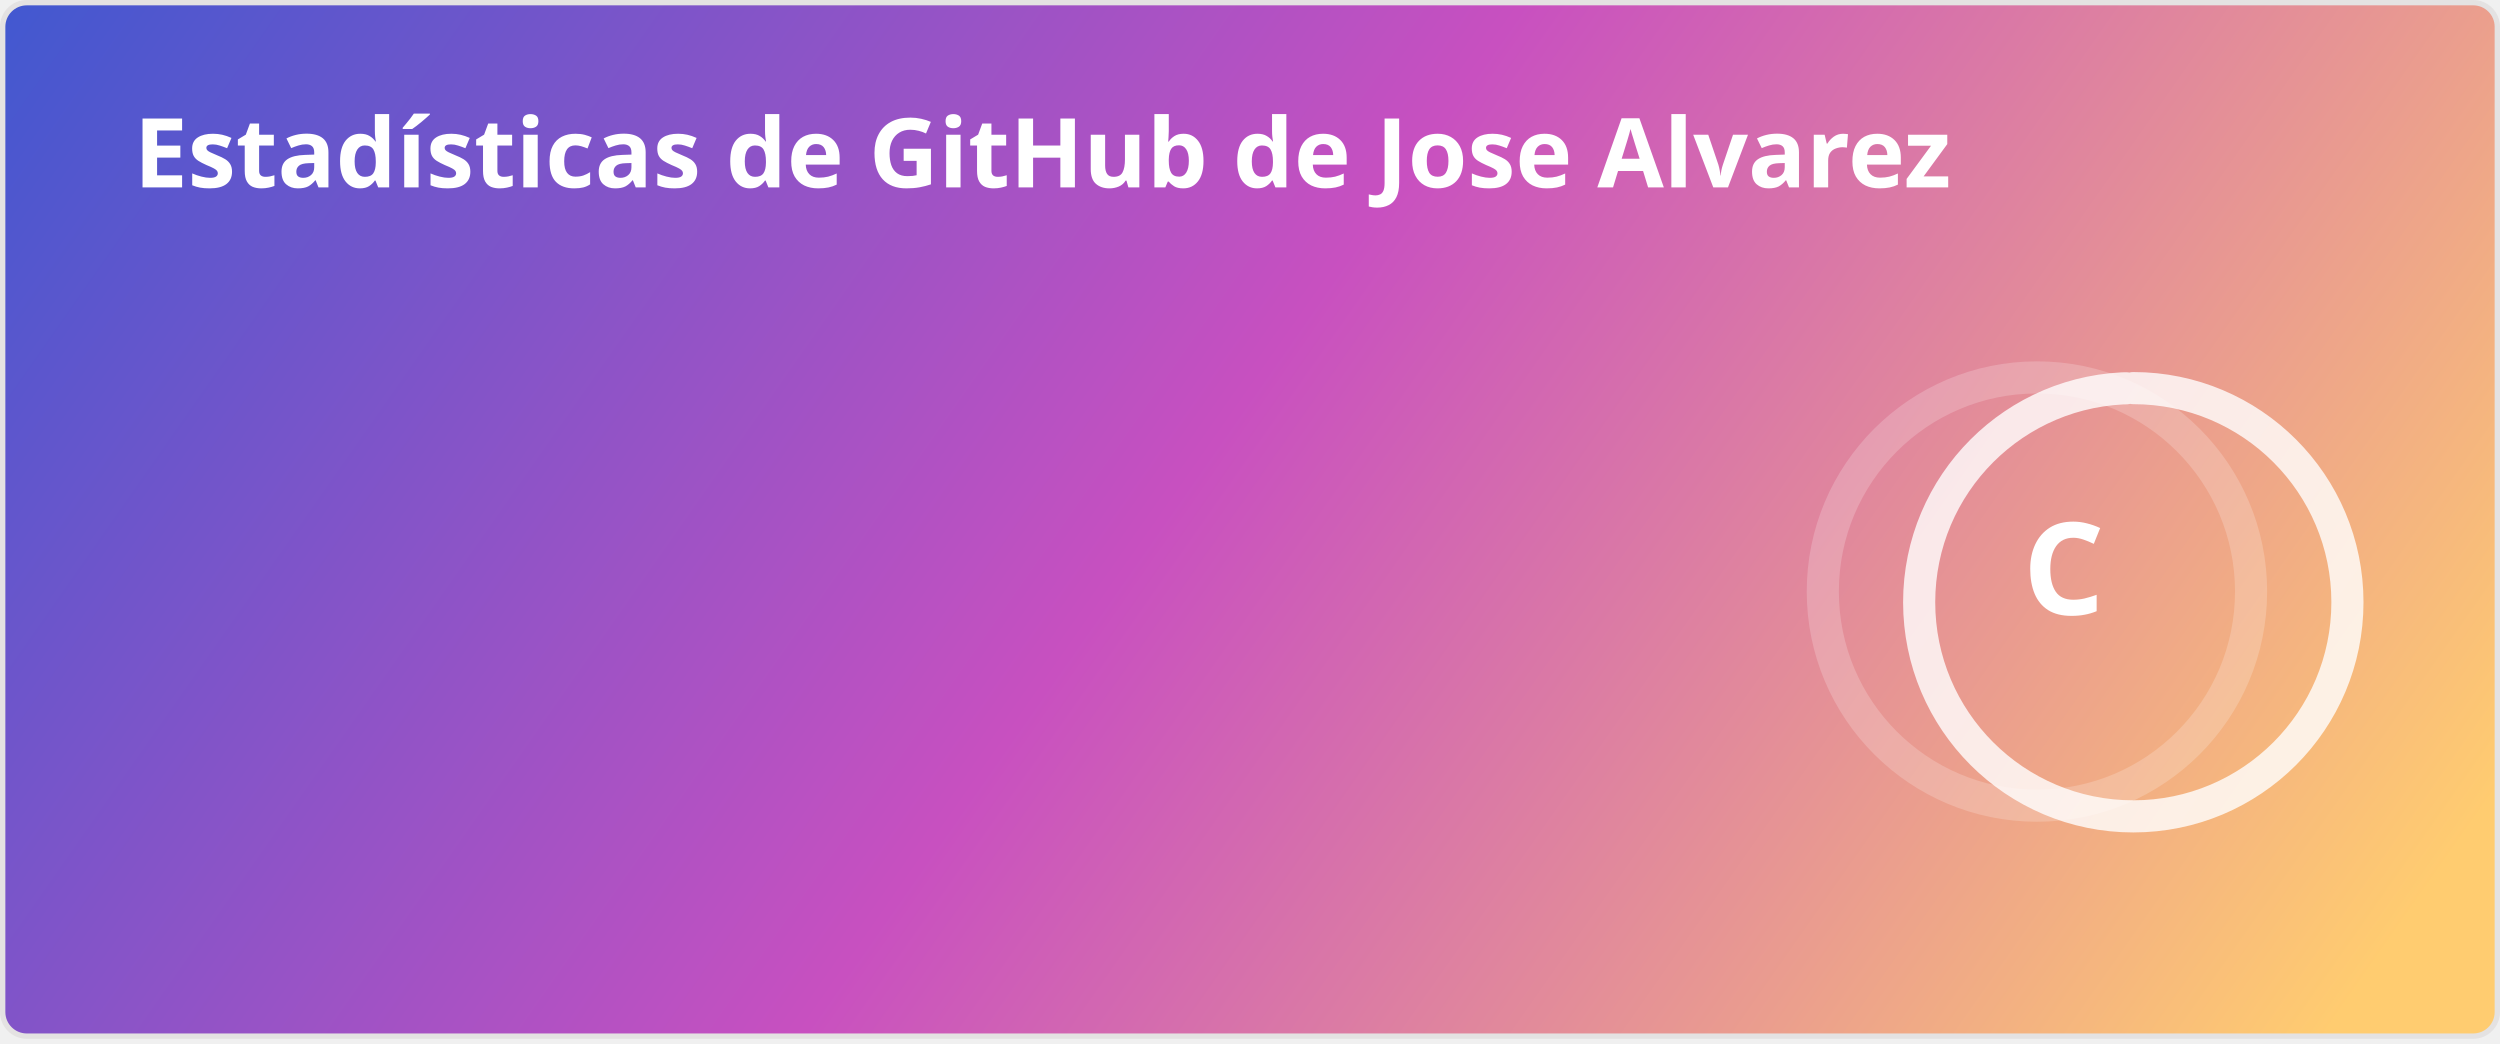
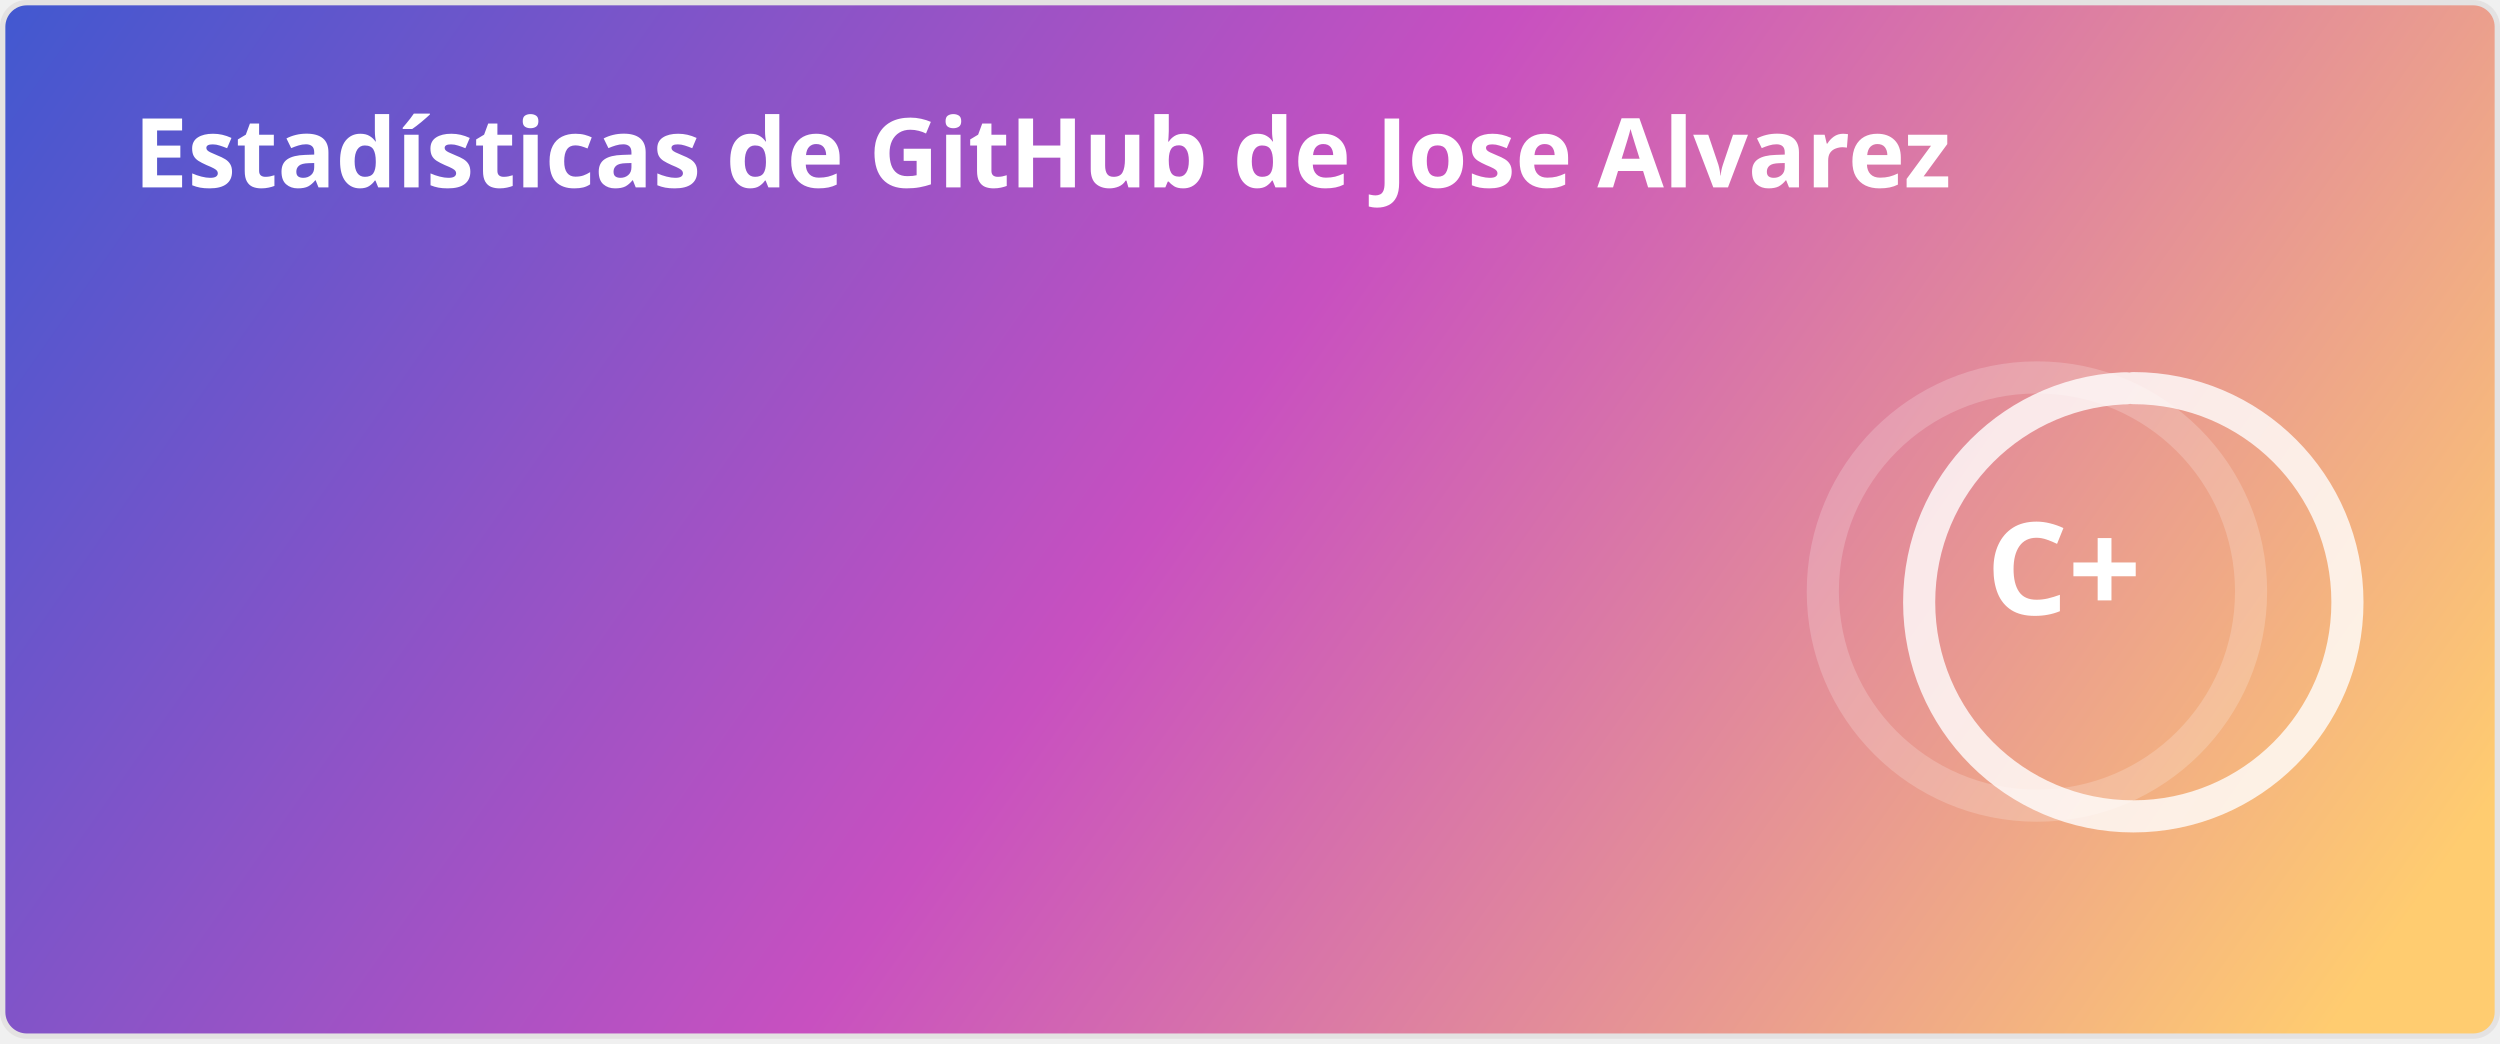
<svg xmlns="http://www.w3.org/2000/svg" width="467" height="195" viewBox="0 0 467 195" fill="none" role="img" aria-labelledby="descId">
  <style>
          .header {
            font: 600 18px 'Segoe UI', Ubuntu, Sans-Serif;
            fill: #ffffff;
            animation: fadeInAnimation 0.8s ease-in-out forwards;
          }
          @supports(-moz-appearance: auto) {
            /* Selector detects Firefox */
            .header { font-size: 15.5px; }
          }
          
    .stat {
      font: 600 14px 'Segoe UI', Ubuntu, "Helvetica Neue", Sans-Serif; fill: #ffffff;
    }
    @supports(-moz-appearance: auto) {
      /* Selector detects Firefox */
      .stat { font-size:12px; }
    }
    .stagger {
      opacity: 0;
      animation: fadeInAnimation 0.3s ease-in-out forwards;
    }
    .rank-text {
      font: 800 24px 'Segoe UI', Ubuntu, Sans-Serif; fill: #ffffff;
      animation: scaleInAnimation 0.3s ease-in-out forwards;
    }
    .rank-percentile-header {
      font-size: 14px;
    }
    .rank-percentile-text {
      font-size: 16px;
    }
    
    .not_bold { font-weight: 400 }
    .bold { font-weight: 700 }
    .icon {
      fill: #ffffff;
      display: block;
    }

    .rank-circle-rim {
      stroke: #ffffff;
      fill: none;
      stroke-width: 6;
      opacity: 0.2;
    }
    .rank-circle {
      stroke: #ffffff;
      stroke-dasharray: 250;
      fill: none;
      stroke-width: 6;
      stroke-linecap: round;
      opacity: 0.8;
      transform-origin: -10px 8px;
      transform: rotate(-90deg);
      animation: rankAnimation 1s forwards ease-in-out;
    }
    
    @keyframes rankAnimation {
      from {
        stroke-dashoffset: 251.327;
      }
      to {
-         stroke-dashoffset: 229.581;
+         stroke-dashoffset: 213.546;
      }
    }
  
  

          
      /* Animations */
      @keyframes scaleInAnimation {
        from {
          transform: translate(-5px, 5px) scale(0);
        }
        to {
          transform: translate(-5px, 5px) scale(1);
        }
      }
      @keyframes fadeInAnimation {
        from {
          opacity: 0;
        }
        to {
          opacity: 1;
        }
      }
    
          
        </style>
  <defs>
    <linearGradient id="gradient" gradientTransform="rotate(35)" gradientUnits="userSpaceOnUse">
      <stop offset="0%" stop-color="#4158d0" />,<stop offset="50%" stop-color="#c850c0" />,<stop offset="100%" stop-color="#ffcc70" />
    </linearGradient>
  </defs>
  <rect data-testid="card-bg" x="0.5" y="0.5" rx="4.5" height="99%" stroke="#e4e2e2" width="466" fill="url(#gradient)" stroke-opacity="1" />
  <g data-testid="card-title" transform="translate(25, 35)">
    <g transform="translate(0, 0)">
      <text x="0" y="0" class="header" data-testid="header">Estadísticas de GitHub de Jose Alvarez</text>
    </g>
  </g>
  <g data-testid="main-card-body" transform="translate(0, 55)">
    <g data-testid="rank-circle" transform="translate(390.5, 47.5)">
      <circle class="rank-circle-rim" cx="-10" cy="8" r="40" />
      <circle class="rank-circle" cx="-10" cy="8" r="40" />
      <g class="rank-text">
        <text x="-5" y="3" alignment-baseline="central" dominant-baseline="central" text-anchor="middle" data-testid="level-rank-icon">
-           C
+           C+
        </text>
      </g>
    </g>
    <svg x="0" y="0">
      <g transform="translate(0, 0)">
        <g class="stagger" style="animation-delay: 450ms" transform="translate(25, 0)">
          <svg data-testid="icon" class="icon" viewBox="0 0 16 16" version="1.1" width="16" height="16">
            <path fill-rule="evenodd" d="M8 .25a.75.75 0 01.673.418l1.882 3.815 4.21.612a.75.75 0 01.416 1.279l-3.046 2.97.719 4.192a.75.75 0 01-1.088.791L8 12.347l-3.766 1.98a.75.75 0 01-1.088-.79l.72-4.194L.818 6.374a.75.75 0 01.416-1.28l4.21-.611L7.327.668A.75.75 0 018 .25zm0 2.445L6.615 5.5a.75.75 0 01-.564.41l-3.097.45 2.24 2.184a.75.75 0 01.216.664l-.528 3.084 2.769-1.456a.75.75 0 01.698 0l2.77 1.456-.53-3.084a.75.75 0 01.216-.664l2.24-2.183-3.096-.45a.75.75 0 01-.564-.41L8 2.694v.001z" />
          </svg>
          <text class="stat  bold" x="25" y="12.5">Estrellas totales:</text>
          <text class="stat  bold" x="269.01" y="12.5" data-testid="stars">1</text>
        </g>
      </g>
      <g transform="translate(0, 25)">
        <g class="stagger" style="animation-delay: 600ms" transform="translate(25, 0)">
          <svg data-testid="icon" class="icon" viewBox="0 0 16 16" version="1.1" width="16" height="16">
            <path fill-rule="evenodd" d="M1.643 3.143L.427 1.927A.25.25 0 000 2.104V5.75c0 .138.112.25.25.25h3.646a.25.25 0 00.177-.427L2.715 4.215a6.5 6.5 0 11-1.18 4.458.75.75 0 10-1.493.154 8.001 8.001 0 101.6-5.684zM7.75 4a.75.75 0 01.75.75v2.992l2.028.812a.75.75 0 01-.557 1.392l-2.5-1A.75.75 0 017 8.25v-3.5A.75.75 0 017.75 4z" />
          </svg>
          <text class="stat  bold" x="25" y="12.5">Commits totales (El año pasado):</text>
-           <text class="stat  bold" x="269.01" y="12.5" data-testid="commits">105</text>
+           <text class="stat  bold" x="269.01" y="12.5" data-testid="commits">125</text>
        </g>
      </g>
      <g transform="translate(0, 50)">
        <g class="stagger" style="animation-delay: 750ms" transform="translate(25, 0)">
          <svg data-testid="icon" class="icon" viewBox="0 0 16 16" version="1.1" width="16" height="16">
            <path fill-rule="evenodd" d="M7.177 3.073L9.573.677A.25.25 0 0110 .854v4.792a.25.25 0 01-.427.177L7.177 3.427a.25.25 0 010-.354zM3.75 2.5a.75.75 0 100 1.5.75.75 0 000-1.5zm-2.25.75a2.25 2.25 0 113 2.122v5.256a2.251 2.251 0 11-1.5 0V5.372A2.25 2.25 0 011.5 3.25zM11 2.5h-1V4h1a1 1 0 011 1v5.628a2.251 2.251 0 101.5 0V5A2.5 2.5 0 0011 2.5zm1 10.25a.75.75 0 111.5 0 .75.75 0 01-1.5 0zM3.75 12a.75.75 0 100 1.5.75.75 0 000-1.5z" />
          </svg>
          <text class="stat  bold" x="25" y="12.5">PRs totales:</text>
          <text class="stat  bold" x="269.01" y="12.5" data-testid="prs">4</text>
        </g>
      </g>
      <g transform="translate(0, 75)">
        <g class="stagger" style="animation-delay: 900ms" transform="translate(25, 0)">
          <svg data-testid="icon" class="icon" viewBox="0 0 16 16" version="1.1" width="16" height="16">
            <path fill-rule="evenodd" d="M8 1.5a6.5 6.5 0 100 13 6.5 6.5 0 000-13zM0 8a8 8 0 1116 0A8 8 0 010 8zm9 3a1 1 0 11-2 0 1 1 0 012 0zm-.25-6.25a.75.75 0 00-1.5 0v3.5a.75.75 0 001.5 0v-3.5z" />
          </svg>
          <text class="stat  bold" x="25" y="12.5">Issues totales:</text>
          <text class="stat  bold" x="269.01" y="12.5" data-testid="issues">0</text>
        </g>
      </g>
      <g transform="translate(0, 100)">
        <g class="stagger" style="animation-delay: 1050ms" transform="translate(25, 0)">
          <svg data-testid="icon" class="icon" viewBox="0 0 16 16" version="1.1" width="16" height="16">
            <path fill-rule="evenodd" d="M2 2.5A2.5 2.5 0 014.5 0h8.75a.75.75 0 01.75.75v12.5a.75.75 0 01-.75.75h-2.5a.75.75 0 110-1.5h1.75v-2h-8a1 1 0 00-.714 1.7.75.75 0 01-1.072 1.05A2.495 2.495 0 012 11.5v-9zm10.5-1V9h-8c-.356 0-.694.074-1 .208V2.5a1 1 0 011-1h8zM5 12.25v3.25a.25.25 0 00.4.2l1.45-1.087a.25.25 0 01.3 0L8.6 15.7a.25.25 0 00.4-.2v-3.25a.25.25 0 00-.25-.25h-3.5a.25.25 0 00-.25.25z" />
          </svg>
          <text class="stat  bold" x="25" y="12.5">Contribuciones en (el año pasado):</text>
          <text class="stat  bold" x="269.01" y="12.5" data-testid="contribs">1</text>
        </g>
      </g>
    </svg>
  </g>
</svg>
